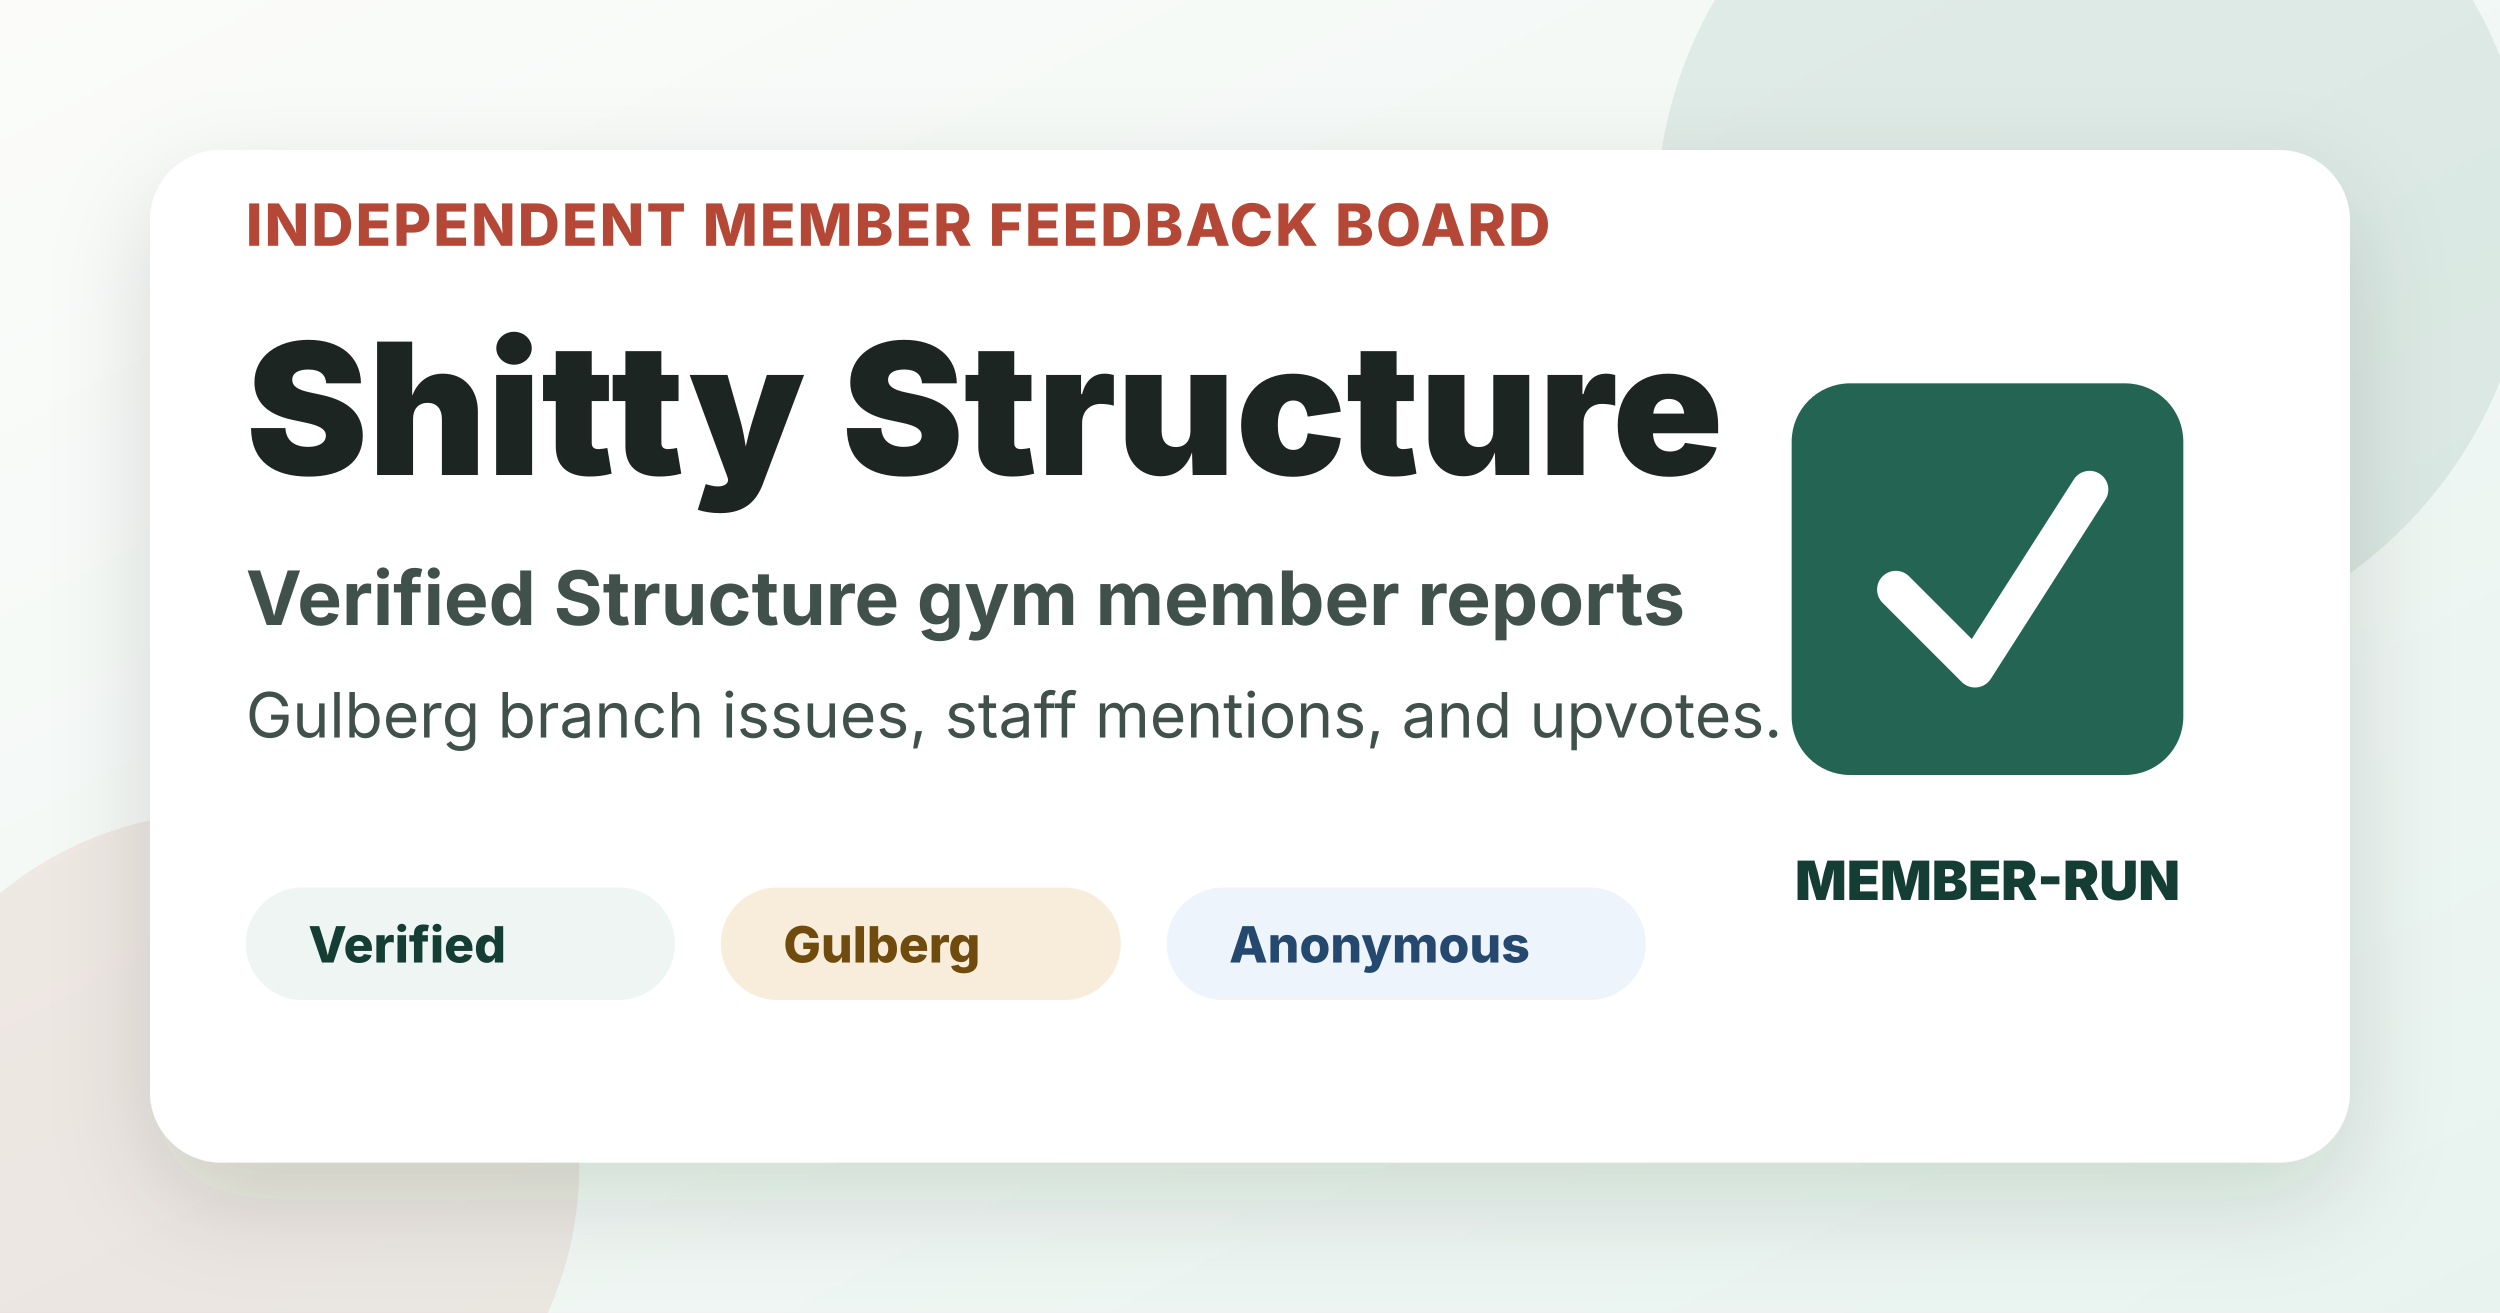
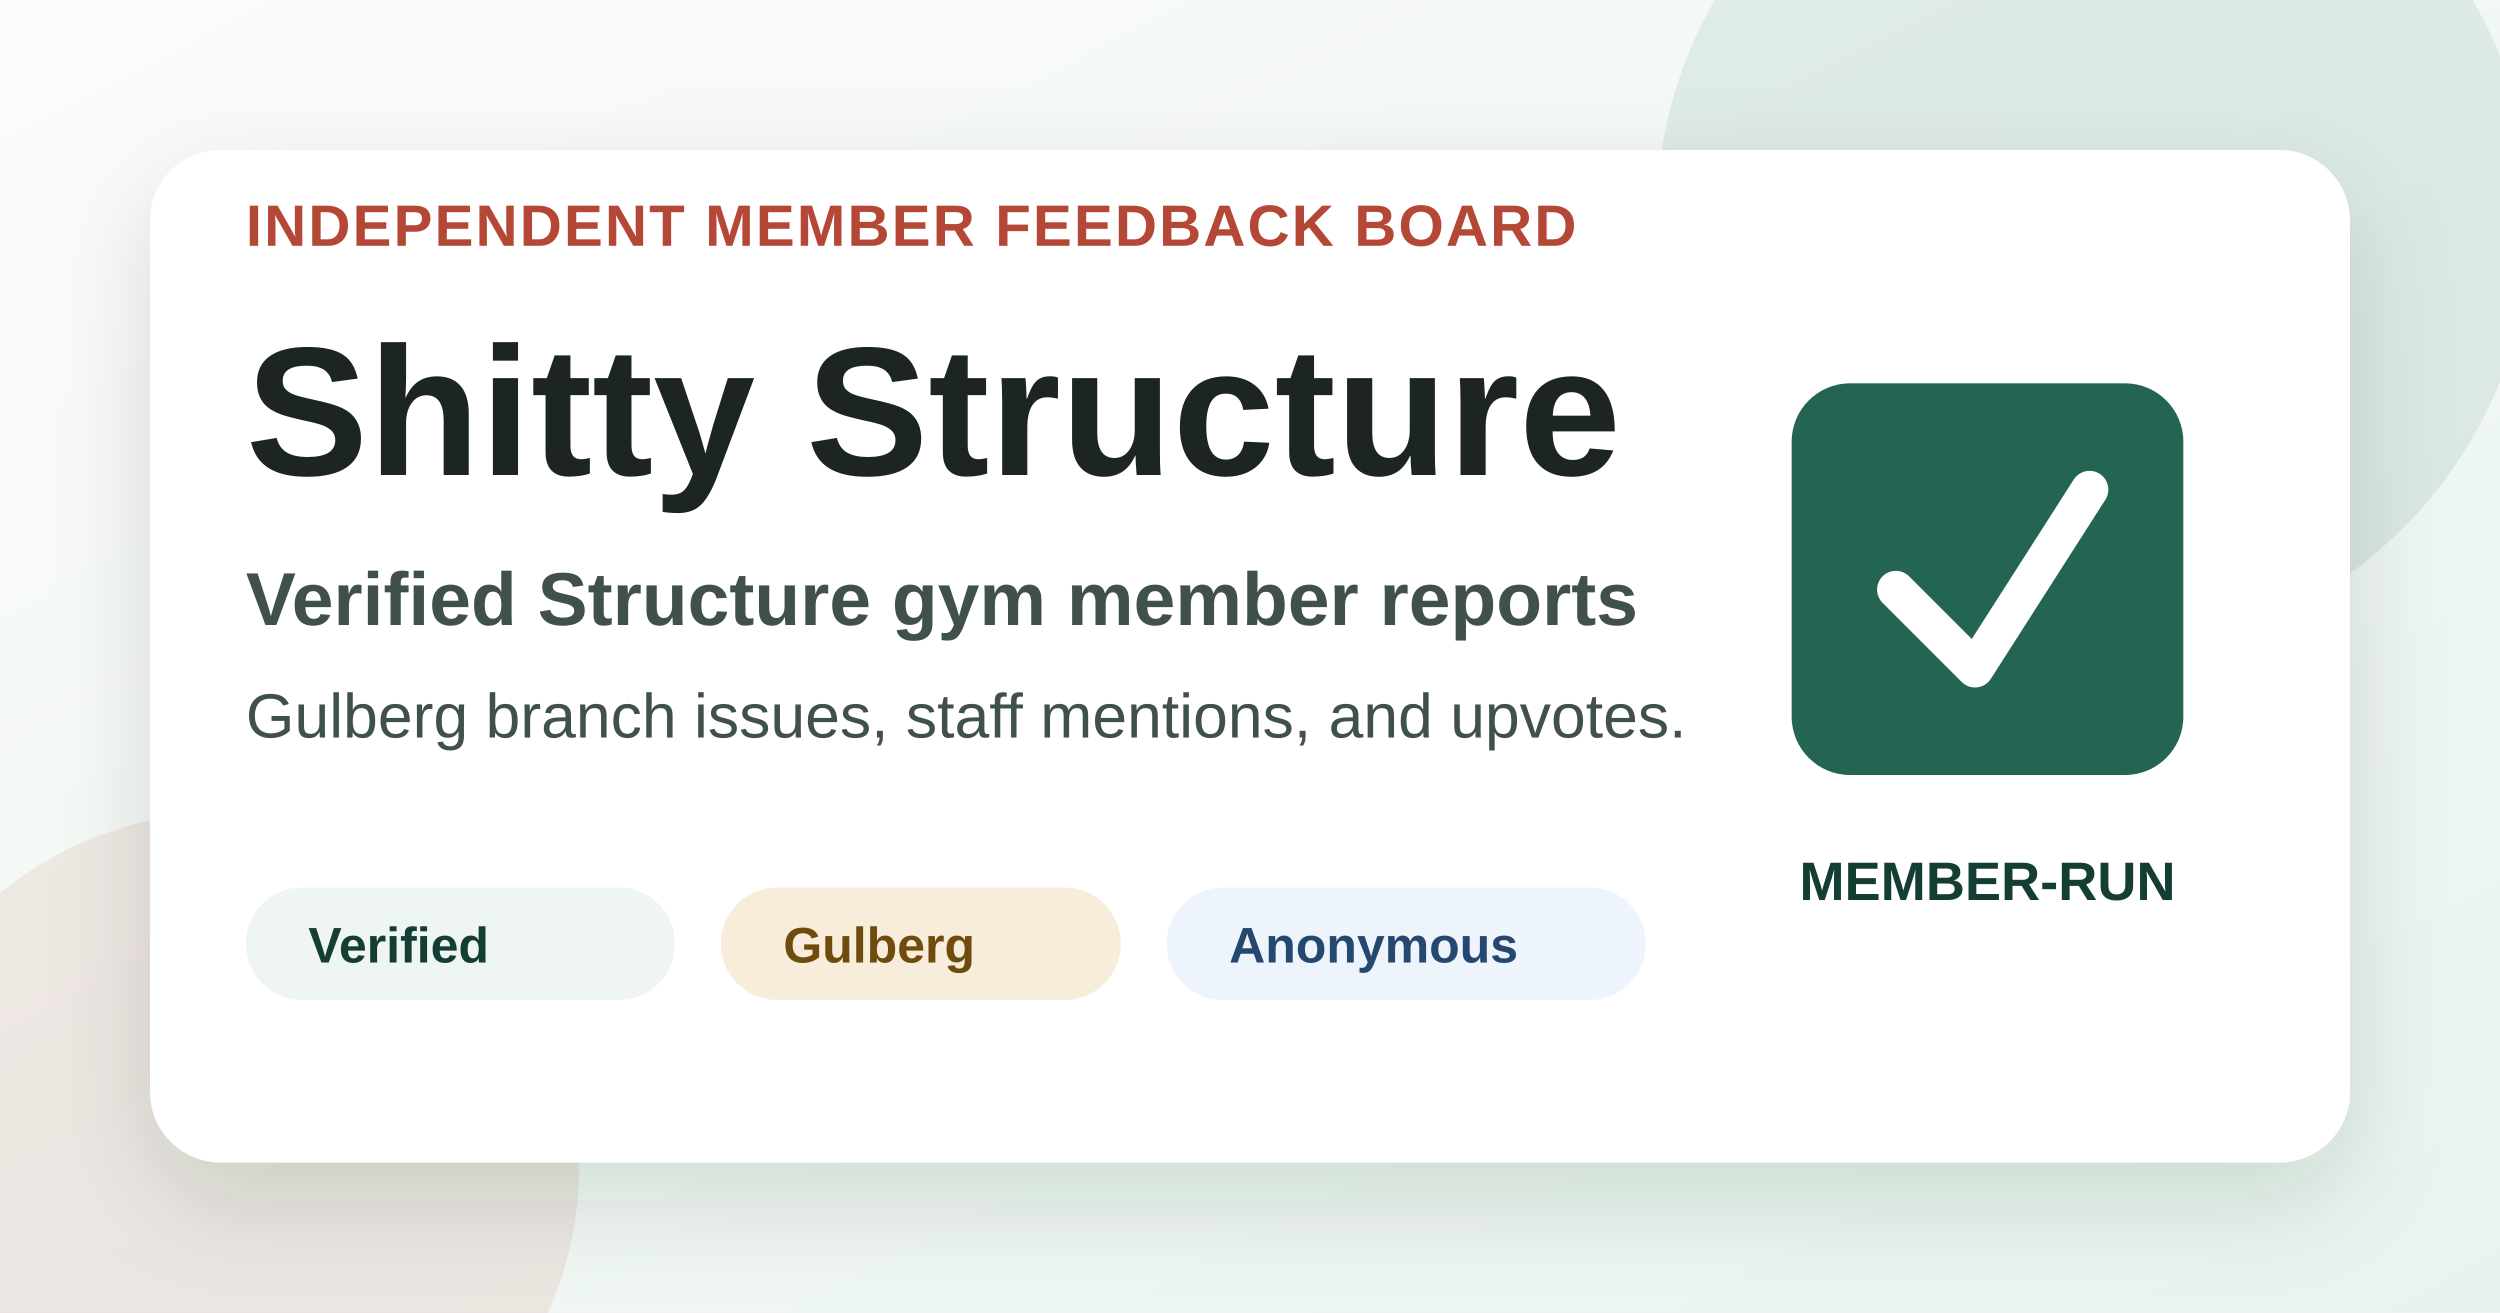
<svg xmlns="http://www.w3.org/2000/svg" width="1200" height="630" viewBox="0 0 1200 630" role="img" aria-labelledby="title desc">
  <defs>
    <linearGradient id="bg" x1="0" y1="0" x2="1" y2="1">
      <stop offset="0" stop-color="#fbfcfa" />
      <stop offset="1" stop-color="#e8f3ef" />
    </linearGradient>
    <filter id="shadow" x="-20%" y="-20%" width="140%" height="140%">
      <feDropShadow dx="0" dy="18" stdDeviation="24" flood-color="#1d2522" flood-opacity="0.14" />
    </filter>
  </defs>
  <rect width="1200" height="630" fill="url(#bg)" />
  <circle cx="1005" cy="105" r="210" fill="#236452" opacity="0.1" />
  <circle cx="108" cy="560" r="170" fill="#b44735" opacity="0.1" />
  <g filter="url(#shadow)">
    <rect x="72" y="72" width="1056" height="486" rx="34" fill="#ffffff" />
  </g>
  <g transform="translate(118 118)">
-     <text x="0" y="0" fill="#b44735" font-family="Inter, Arial, sans-serif" font-size="28" font-weight="800" letter-spacing="1">
+     <text x="0" y="0" fill="#b44735" font-family="system-ui, -apple-system, Segoe UI, Arial, sans-serif" font-size="28" font-weight="800" letter-spacing="1">
      INDEPENDENT MEMBER FEEDBACK BOARD
    </text>
-     <text x="0" y="110" fill="#1d2522" font-family="Inter, Arial, sans-serif" font-size="88" font-weight="900">
+     <text x="0" y="110" fill="#1d2522" font-family="system-ui, -apple-system, Segoe UI, Arial, sans-serif" font-size="88" font-weight="900">
      Shitty Structure
    </text>
-     <text x="0" y="182" fill="#40504a" font-family="Inter, Arial, sans-serif" font-size="36" font-weight="700">
+     <text x="0" y="182" fill="#40504a" font-family="system-ui, -apple-system, Segoe UI, Arial, sans-serif" font-size="36" font-weight="700">
      Verified Structure gym member reports
    </text>
-     <text x="0" y="236" fill="#40504a" font-family="Inter, Arial, sans-serif" font-size="30">
+     <text x="0" y="236" fill="#40504a" font-family="system-ui, -apple-system, Segoe UI, Arial, sans-serif" font-size="30">
      Gulberg branch issues, staff mentions, and upvotes.
    </text>
    <g transform="translate(0 308)">
      <rect width="206" height="54" rx="27" fill="#eef5f2" />
-       <text x="30" y="36" fill="#143d33" font-family="Inter, Arial, sans-serif" font-size="24" font-weight="800">Verified</text>
+       <text x="30" y="36" fill="#143d33" font-family="system-ui, -apple-system, Segoe UI, Arial, sans-serif" font-size="24" font-weight="800">Verified</text>
      <rect x="228" width="192" height="54" rx="27" fill="#f7edda" />
-       <text x="258" y="36" fill="#6f4b0e" font-family="Inter, Arial, sans-serif" font-size="24" font-weight="800">Gulberg</text>
+       <text x="258" y="36" fill="#6f4b0e" font-family="system-ui, -apple-system, Segoe UI, Arial, sans-serif" font-size="24" font-weight="800">Gulberg</text>
      <rect x="442" width="230" height="54" rx="27" fill="#eef4fb" />
-       <text x="472" y="36" fill="#25486f" font-family="Inter, Arial, sans-serif" font-size="24" font-weight="800">Anonymous</text>
+       <text x="472" y="36" fill="#25486f" font-family="system-ui, -apple-system, Segoe UI, Arial, sans-serif" font-size="24" font-weight="800">Anonymous</text>
    </g>
  </g>
  <g transform="translate(860 184)">
    <rect width="188" height="188" rx="28" fill="#236452" />
    <path d="M50 99l38 38 55-86" fill="none" stroke="#ffffff" stroke-width="18" stroke-linecap="round" stroke-linejoin="round" />
-     <text x="94" y="248" text-anchor="middle" fill="#143d33" font-family="Inter, Arial, sans-serif" font-size="26" font-weight="900">
+     <text x="94" y="248" text-anchor="middle" fill="#143d33" font-family="system-ui, -apple-system, Segoe UI, Arial, sans-serif" font-size="26" font-weight="900">
      MEMBER-RUN
    </text>
  </g>
</svg>
